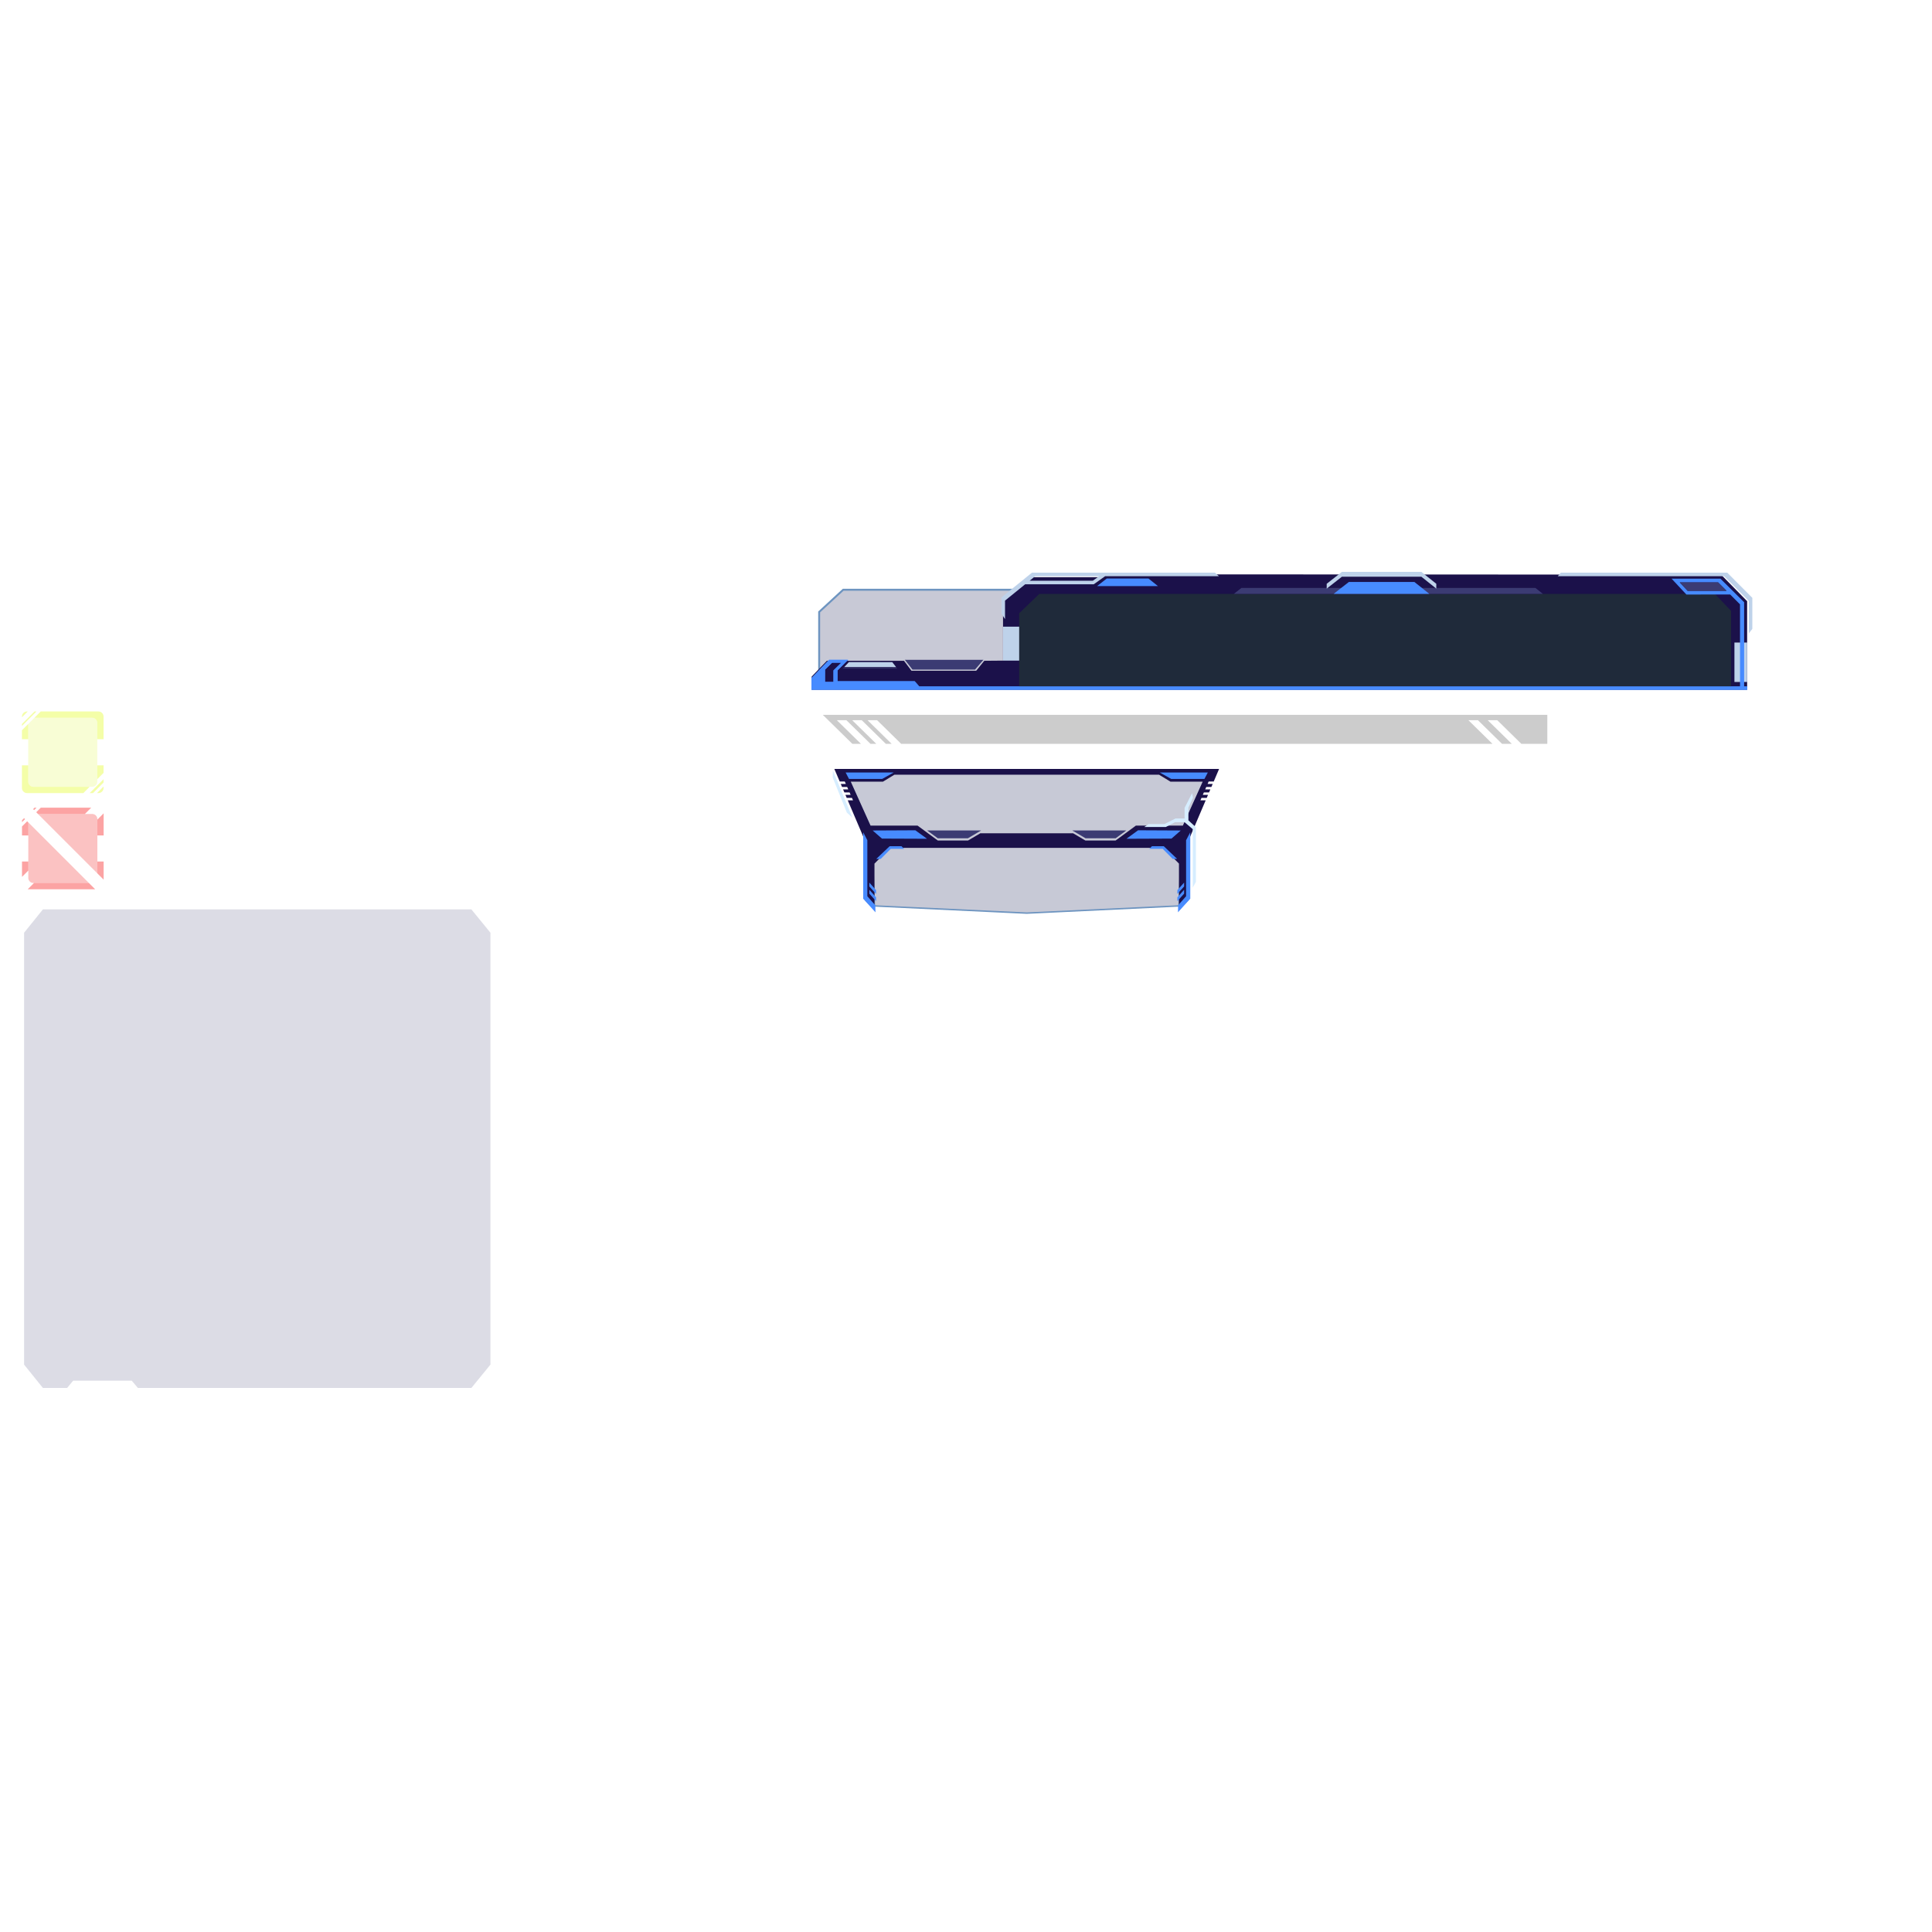
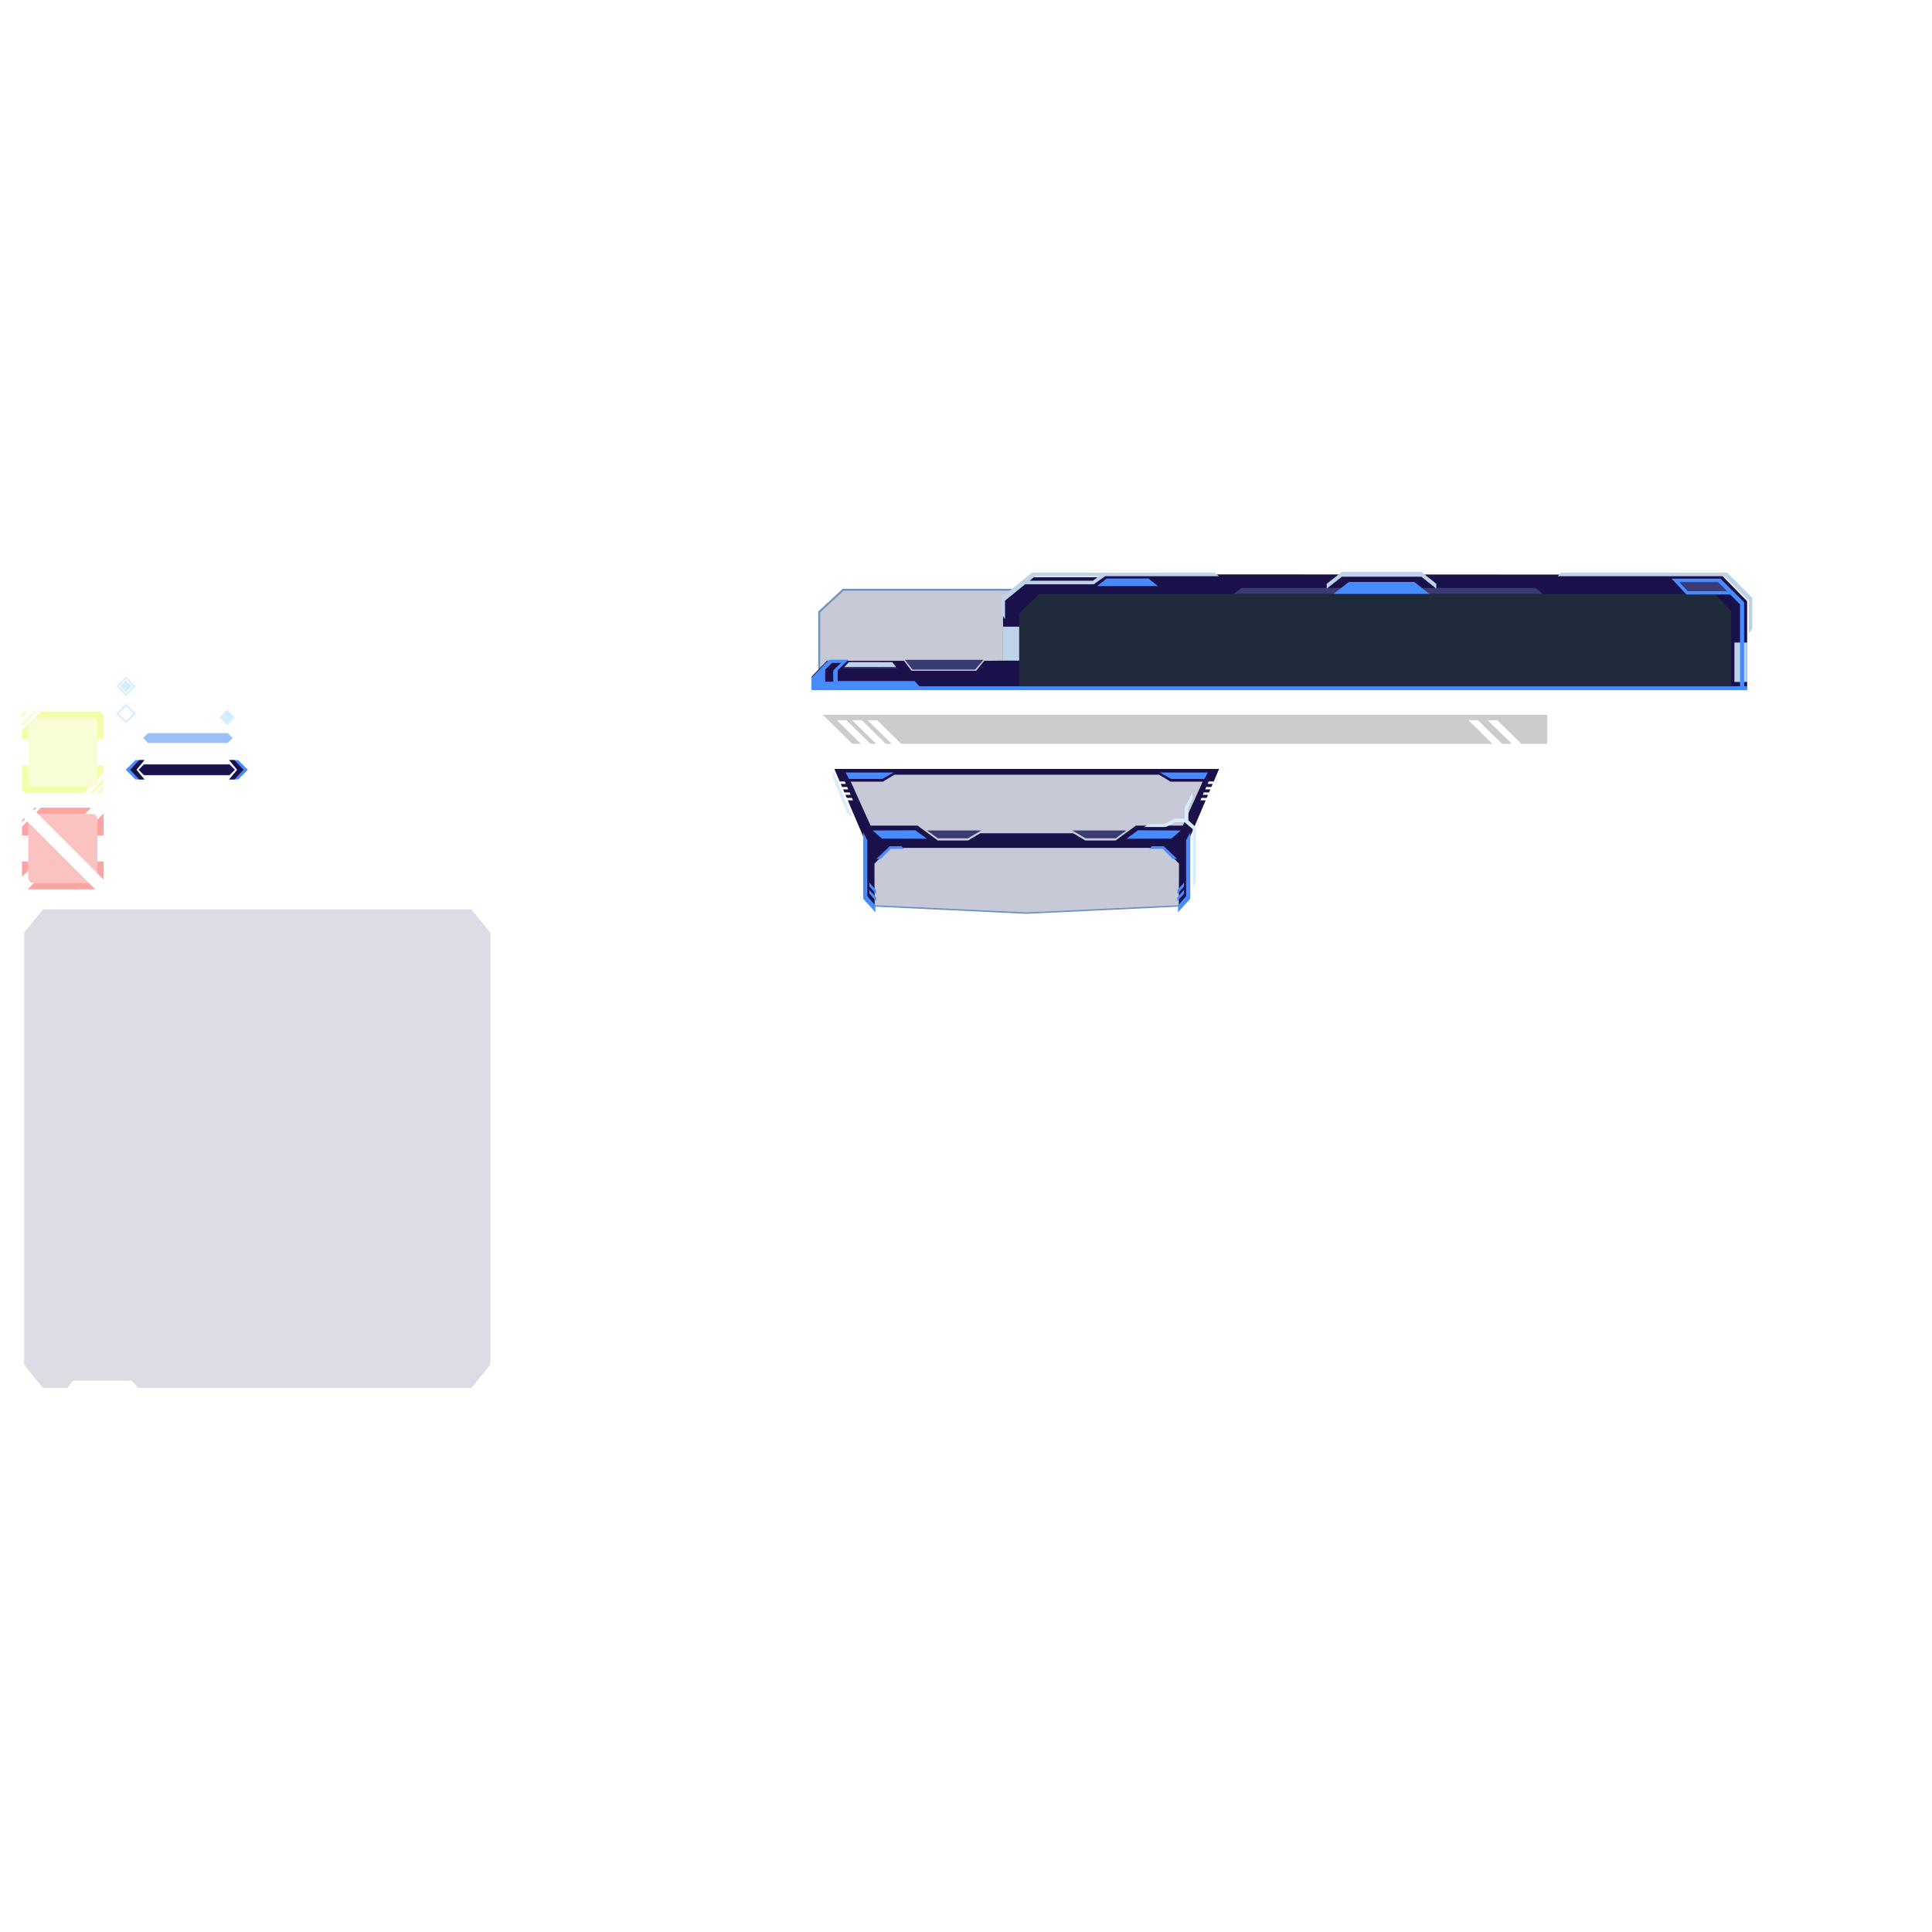
<svg xmlns="http://www.w3.org/2000/svg" xmlns:xlink="http://www.w3.org/1999/xlink" width="2000" height="2000" viewBox="0 0 2000 2000" version="1.1" id="svg5" xml:space="preserve">
  <defs id="defs2">
    <clipPath clipPathUnits="userSpaceOnUse" id="clipPath10270">
      <use x="0" y="0" xlink:href="#g10266" id="use10272" />
    </clipPath>
    <clipPath clipPathUnits="userSpaceOnUse" id="clipPath10287">
      <use x="0" y="0" xlink:href="#g10283" id="use10289" />
    </clipPath>
    <clipPath clipPathUnits="userSpaceOnUse" id="clipPath10304">
      <use x="0" y="0" xlink:href="#g10300" id="use10306" />
    </clipPath>
    <clipPath clipPathUnits="userSpaceOnUse" id="clipPath10321">
      <use x="0" y="0" xlink:href="#g10317" id="use10323" />
    </clipPath>
    <clipPath clipPathUnits="userSpaceOnUse" id="clipPath10335">
      <use x="0" y="0" xlink:href="#g10331" id="use10337" />
    </clipPath>
    <clipPath clipPathUnits="userSpaceOnUse" id="clipPath14536">
      <g id="g14540">
        <g id="use14538" clip-path="url(#clipPath14536)">
          <path id="path14542" style="fill:#1b114a;fill-opacity:1;stroke-width:4.614;stroke-linecap:square;paint-order:fill markers stroke" d="m 865,796 7.502,17.492 h 7.082 l 1.475,3.355 h -7.117 l 1.816,4.236 h 7.162 l 1.473,3.354 h -7.195 l 1.816,4.236 h 7.24 l 1.475,3.355 h -7.275 l 1.816,4.236 h 7.322 l 1.473,3.355 h -7.355 l 22.984,53.588 0.881,85.129 13.479,14.186 v -64.848 l 21.928,-21.928 h 190.74 v -20.227 h -64.887 l -17.031,10 h -42.289 l -28.277,-20.697 h -65.68 l -27.623,-61.094 h 44.895 L 948.939,804 h 184.781 v -8 z" />
          <path id="path14544" style="fill:#478bff;fill-opacity:1;stroke:none;stroke-width:2;stroke-linecap:square;stroke-linejoin:miter;stroke-dasharray:none;stroke-opacity:1;paint-order:fill markers stroke" d="m 905.268,884.057 v 92.43 l 17.188,18.912 -0.256,-9.818 -11.104,-12.506 v -77.934 z m 8.594,70.029 v 5.357 l 9.508,10.463 -0.141,-5.432 z m 0,10 v 5.357 l 9.508,10.463 -0.141,-5.432 z" />
          <path id="path14546" style="fill:#478bff;fill-opacity:1;stroke:none;stroke-width:2;stroke-linecap:square;stroke-linejoin:miter;stroke-dasharray:none;stroke-opacity:1;paint-order:fill markers stroke" d="m 942.236,903.512 -18.676,17.629 h 6.207 l 14.021,-14.023 h 18.648 l -3.606,-3.605 z" />
          <path id="path14548" style="fill:#478bff;fill-opacity:1;stroke:none;stroke-width:2;stroke-linecap:square;stroke-linejoin:miter;stroke-dasharray:none;stroke-opacity:1;paint-order:fill markers stroke" d="m 978.136,881.321 -59.598,0.289 12.936,11.249 62.94,0.248 z" />
          <path id="path14550" style="fill:#3b3b73;fill-opacity:1;stroke:none;stroke-width:2.191;stroke-linecap:square;stroke-linejoin:miter;stroke-dasharray:none;stroke-opacity:1;paint-order:fill markers stroke" d="m 994.551,881.521 14.97,10.957 h 41.953 l 18.661,-10.957 z" />
          <path style="fill:#478bff;fill-opacity:1;stroke:none;stroke-width:2;stroke-linecap:square;stroke-linejoin:miter;stroke-dasharray:none;stroke-opacity:1;paint-order:fill markers stroke" d="m 885.452,809.881 h 46.429 l 16.081,-8.963 h -67.204 z" id="path14552" />
          <path id="path14554" style="fill:#d6edff;fill-opacity:1;stroke:none;stroke-width:2;stroke-linecap:square;stroke-linejoin:miter;stroke-dasharray:none;stroke-opacity:1;paint-order:fill markers stroke" d="m 902.726,829.7 -1.291,6.273 6.43,13.85 v 17.693 l -10.494,9.533 v 76.043 l 4.428,7.988 v -81.357 l 11.398,-9.607 h 13.453 l 12.727,6.627 h 30.106 l -6,-4.074 h -22.106 l -15.473,-7.749 h -12.707 v -14.747 z" />
          <path style="fill:#d6edff;fill-opacity:1;stroke:none;stroke-width:2;stroke-linecap:square;stroke-linejoin:miter;stroke-dasharray:none;stroke-opacity:1;paint-order:fill markers stroke" d="m 890.226,863.687 -27.236,-65.463 -0.298,9.711 19.822,48.884 z" id="path14556" />
        </g>
      </g>
    </clipPath>
  </defs>
  <path id="path14941-7" style="display:inline;opacity:0.548;fill:#131853;fill-opacity:0.271;fill-rule:evenodd;stroke-width:2.848;stroke-linecap:square;stroke-miterlimit:0;paint-order:markers fill stroke" d="m 44.398,941.41 -19.462,24.149 v 447.089 l 19.462,24.146 H 69.487 l 6.239,-7.511 h 60.649 l 6.366,7.511 h 345.241 l 19.73,-24.146 V 965.559 l -19.73,-24.149 z" />
  <g id="layer2">
    <g id="layer1">
      <g id="layer7">
        <g id="g10319" clip-path="url(#clipPath10321)" style="display:inline">
          <g id="g10317">
            <path id="path25162" style="opacity:1;fill:#1b114a;fill-opacity:1;fill-rule:evenodd;stroke-width:1.751;stroke-linecap:square;stroke-miterlimit:0;paint-order:markers fill stroke" d="m 1419.524,347.1 -14.566,10.5 v 195.554 l 14.566,15.096 h 457.837 l -9.855,-10.346 h 74.98 l -9.336,10.346 h 31.199 l 4.057,-4.059 -11.424,-13.613 2.775,-2.33 11.221,13.373 13.52,-13.521 V 357.6 l -14.83,-10.5 h -0.621 v 190.468 l -14.498,14.498 h -460.441 l 5.018,5.92 h -53.918 l 4.916,-5.92 h -15.065 l -14.498,-14.498 V 347.1 Z m 564.974,206.124 -11.184,11.182 2.025,2.414 9.158,-9.158 z m 0,9.562 -5.476,5.477 5.476,0.01 z m -13.754,4.189 -1.273,1.273 h 0.197 2.146 z" />
            <path id="path25164" style="opacity:1;fill:#d6edff;fill-opacity:1;fill-rule:evenodd;stroke-width:1.751;stroke-linecap:square;stroke-miterlimit:0;paint-order:markers fill stroke" d="m 1431.893,23.393 -14.844,14.844 V 540.759 l 14.844,14.844 h 15.293 l 2.938,-3.537 h -15.065 l -11.67,-14.498 V 41.428 l 11.67,-14.5 h 519.49 l 11.873,14.5 V 537.568 l -11.873,14.498 h -460.441 l 2.998,3.537 h 460.609 l 14.842,-14.844 V 38.237 l -14.842,-14.844 z" />
            <path id="path25166" style="opacity:1;fill:#131853;fill-opacity:0.271;fill-rule:evenodd;stroke-width:1.71;stroke-linecap:square;stroke-miterlimit:0;paint-order:markers fill stroke" d="m 1435.059,26.928 -11.685,14.5 V 537.568 l 11.685,14.498 h 15.065 l 3.746,-4.51 h 36.416 l 3.822,4.51 h 460.441 l 11.846,-14.498 V 41.428 l -11.846,-14.5 z" />
            <path id="path25168" style="opacity:1;fill:#1b114a;fill-opacity:1;fill-rule:evenodd;stroke-width:1.751;stroke-linecap:square;stroke-miterlimit:0;paint-order:markers fill stroke" d="m 1431.924,23.428 -14.84,14.84 v 49.779 h 6.271 v -46.057 l 11.703,-10.688 h 519.49 l 11.906,10.125 v 47.82 h 6.066 V 38.268 l -14.84,-14.84 z M 1417.084,345.678 v 195.048 l 14.84,14.84 h 15.293 l 5.248,-6.125 h -17.406 l -11.703,-11.873 V 345.678 Z m 549.371,0 v 191.89 l -11.906,11.873 h -462.65 l 5.176,6.125 h 460.607 l 14.84,-14.84 V 345.678 Z" />
            <path id="path25170" style="opacity:1;fill:#478bff;fill-opacity:1;fill-rule:evenodd;stroke-width:1.751;stroke-linecap:square;stroke-miterlimit:0;paint-order:markers fill stroke" d="m 1431.924,23.428 -14.84,14.84 v 25.804 l 4.539,-10.607 v -11.537 l 13.435,-12.525 h 519.49 l 13.311,11.15 v 22.32 l 4.662,5.48 v -30.086 l -14.84,-14.84 z M 1417.084,513.966 v 26.76 l 14.84,14.84 h 15.293 l 2.906,-3.5 h -15.065 l -14.498,-14.498 v -18.914 z m 551.963,4.688 v 18.914 l -14.498,14.498 h -460.441 l 2.967,3.5 h 460.607 l 14.84,-14.84 v -27.447 z" />
            <path id="path25172" style="opacity:1;fill:#478bff;fill-opacity:1;fill-rule:evenodd;stroke-width:1.751;stroke-linecap:square;stroke-miterlimit:0;paint-order:markers fill stroke" d="m 1453.861,547.568 -8.662,10.43 h 53.918 l -8.84,-10.43 z m 1.652,1.461 h 33.111 l 6.688,7.508 h -46.133 z" />
            <path id="path25174" style="opacity:1;fill:#3b3b73;fill-opacity:1;fill-rule:evenodd;stroke-width:1.292;stroke-linecap:square;stroke-miterlimit:0;paint-order:markers fill stroke" d="m 1456.458,549.471 h 31.243 l 6.309,6.623 h -43.529 z" />
            <path id="path25176" style="opacity:1;fill:#3b3b73;fill-opacity:1;fill-rule:evenodd;stroke-width:1.845;stroke-linecap:square;stroke-miterlimit:0;paint-order:markers fill stroke" d="m 1928.759,568.593 h -47.024 l -9.497,-8.968 h 65.516 z" />
            <path id="path25178" style="opacity:1;fill:#bed2ea;fill-opacity:1;fill-rule:evenodd;stroke-width:1.832;stroke-linecap:square;stroke-miterlimit:0;paint-order:markers fill stroke" d="m 1425.547,16.307 -15.533,15.533 v 26.875 l 3.639,5.48 v -29.046 l 15.176,-15.178 h 531.951 l 15.176,15.178 v 33.316 l 3.637,-4.596 v -32.029 l -15.533,-15.533 z m 550.408,64.658 v 53.994 l 3.637,4.066 V 76.369 Z M 1410.014,356.278 v 190.876 l 15.533,15.533 h 446.515 l -3.49,-3.664 h -439.744 l -15.176,-15.176 v -190.31 z m 565.941,-9.893 v 197.462 l -15.176,15.176 h -19.303 l -3.307,3.664 h 25.889 l 15.533,-15.533 V 349.037 Z" />
          </g>
        </g>
      </g>
      <g id="layer8">
        <g id="g10333" clip-path="url(#clipPath10335)" style="display:inline">
          <g id="g10331">
            <path id="path23700" style="opacity:1;fill:#d6edff;fill-opacity:1;fill-rule:evenodd;stroke-width:1.563;stroke-linecap:square;stroke-miterlimit:0;paint-order:markers fill stroke" d="M 816.797,23.305 804.086,36.016 V 500.082 l 12.711,12.711 h 552.121 l 12.711,-12.711 V 36.016 l -12.711,-12.711 z m 7.568,7.5 h 536.984 l 12.234,12.232 V 493.059 l -12.234,12.234 H 824.366 l -12.234,-12.234 V 43.038 Z" />
            <path id="path22826" style="opacity:1;fill:#131853;fill-opacity:0.271;fill-rule:evenodd;stroke-width:1.505;stroke-linecap:square;stroke-miterlimit:0;paint-order:markers fill stroke" d="m 824.366,30.805 h 536.984 l 12.234,12.234 V 493.059 l -12.234,12.234 H 824.366 l -12.234,-12.234 V 43.038 Z" />
            <path id="path22815" style="opacity:1;fill:#3b3b73;fill-opacity:1;fill-rule:evenodd;stroke-width:1.566;stroke-linecap:square;stroke-miterlimit:0;paint-order:markers fill stroke" d="M 816.491,23 803.762,35.731 V 247.497 l 8.369,11.562 V 43.038 l 12.234,-12.232 h 536.984 l 12.234,12.232 v 17.459 l 8.369,9.369 V 35.731 L 1369.223,23 Z M 1373.584,202.497 V 457.965 l 8.301,-5.094 c 0.02,-0.012 0.068,45.002 0.068,0.002 v -261.377 z m 8.369,266.123 c -0.023,8e-5 -0.047,-0.006 -0.068,0.002 l -8.301,3.062 v 21.375 l -12.234,12.234 H 824.366 l -12.234,-12.234 v -31.062 l -8.369,7.5 v 30.869 l 12.728,12.73 H 1369.223 l 12.73,-12.73 z" />
            <path id="rect21665" style="opacity:1;fill:#478bff;fill-opacity:1;fill-rule:evenodd;stroke-width:1.522;stroke-linecap:square;stroke-miterlimit:0;paint-order:markers fill stroke" d="m 822.135,28.594 -12.373,12.375 V 251.559 l 2.775,-4.062 V 43.393 l 12.211,-12.209 h 536.219 l 12.211,12.209 V 62.795 l 2.775,2.828 V 40.969 l -12.373,-12.375 z M 1373.178,200.309 v 263.062 l 2.775,3.281 V 196.684 Z m 0,265.219 v 27.178 l -12.211,12.209 H 824.748 l -12.211,-12.209 v -25.772 l -2.775,2.563 v 25.633 l 12.373,12.373 h 541.445 l 12.373,-12.373 v -26.508 z" />
            <path id="path22822" style="opacity:1;fill:#1b114a;fill-opacity:1;fill-rule:evenodd;stroke-width:1.552;stroke-linecap:square;stroke-miterlimit:0;paint-order:markers fill stroke" d="m 818.272,24.766 -12.617,12.619 V 264.372 l 2.83,4.125 V 39.856 l 12.451,-12.449 h 543.844 l 12.451,12.449 v 39.788 l 2.83,4.685 V 37.385 L 1367.444,24.766 Z M 1377.231,177.687 v 279.03 l 2.83,3.977 v -286.695 z m 0,283.289 v 31.775 l -12.451,15.941 H 820.936 l -12.451,-12.449 v -36.911 l -2.83,2.431 v 36.951 l 12.617,12.617 549.172,-3.491 12.617,-12.617 v -30.092 z" />
          </g>
        </g>
      </g>
    </g>
    <g id="layer3">
      <g id="g10285" clip-path="url(#clipPath10287)">
        <g id="g10283">
          <path id="path21657" style="fill:#131853;fill-opacity:0.271;stroke-width:1.82;stroke-linecap:square;stroke-miterlimit:0;paint-order:markers fill stroke" d="m 42.825,28.75 412.973,-0.047 0.884,635.431 H 40.717 Z" />
          <path id="rect47652" style="fill:#d6edff;fill-opacity:0.847;fill-rule:evenodd;stroke:none;stroke-width:1.751;stroke-linecap:square;stroke-miterlimit:0;stroke-dasharray:none;stroke-opacity:1;paint-order:markers fill stroke" d="M 37,25 V 678.103 H 462.055 V 25 Z m 6,6.515 412,0.442 V 663.103 H 43 Z" />
          <path id="path21645" style="fill:#3b3b73;fill-opacity:1;stroke-width:1.719;stroke-linecap:square;stroke-miterlimit:0;paint-order:markers fill stroke" d="m 38.516,371.209 -4.313,12.174 v 288.344 l 11.737,12.172 H 457.3 l 7.228,-8.128 V 383.383 l -7.236,-12.174 h -3.456 l -0.25,292.412 H 43.11 V 371.209 Z" />
          <path id="path21650" style="fill:#d6edff;fill-opacity:0.847;stroke:none;stroke-width:1.522;stroke-linecap:square;stroke-miterlimit:0;stroke-dasharray:none;stroke-opacity:1;paint-order:markers fill stroke" d="m 453.447,608.75 v 55.401 H 397.375 v 19.775 h 59.968 l 7.188,-8.012 0.019,-67.163 z" />
          <path id="path8995" style="fill:#478bff;fill-opacity:1;stroke-width:33.714;stroke-linecap:square;stroke-miterlimit:3.5;paint-order:stroke fill markers" d="m 42.949,31.703 -2.565,1.275 v 4.376 l 7.405,-5.652 z m 7.926,0 -10.491,8.483 V 265.059 H 46.9 L 46.743,37.573 444.8,37.564 438.587,31.703 Z m 401.16,12.885 -0.958,220.471 h 7.186 L 458.113,49.921 Z M 40.384,485.522 v 169.534 l 6.784,7.348 -0.117,-176.882 z m 6.784,176.882 -4.105,-4.385 z m -4.105,-4.384 7.332,7.942 H 444.539 l 11.066,-11.153 -0.125,-169.287 h -6.1 l -0.24,171.117 z m -2.679,-1.118 v 6.408 l 2.741,2.651 h 5.651 z" />
          <path id="rect531" style="fill:#1b114a;fill-opacity:1;stroke-width:34.351;stroke-linecap:square;stroke-miterlimit:3.5;paint-order:stroke fill markers" d="M 39.051,24.703 36.438,27.021 v 4.459 l 7.545,-6.777 z m 8.076,0 L 36.438,34.365 V 263.486 h 6.639 l -0.16,-231.783 395.665,-0.01 -7.048,-6.99 z m 391.454,7 16.609,15.883 0.025,-15.716 z m 16.609,15.618 -0.301,216.166 h 7.322 L 462.057,53.02 Z M 36.438,488.113 v 166.072 l 6.912,7.486 -0.119,-173.559 z m 6.912,173.559 0.002,2.205 2.029,-0.008 z m 2.031,2.197 7.471,8.092 H 448.227 L 459.502,660.598 459.375,488.113 h -6.215 l -0.244,174.35 z M 36.438,662.73 v 6.529 l 2.793,2.701 h 5.758 z" />
          <path id="rect47797" style="fill:#d6edff;fill-opacity:0.847;fill-rule:evenodd;stroke:none;stroke-width:17.929;stroke-linecap:square;stroke-miterlimit:0;stroke-dasharray:none;stroke-opacity:1;paint-order:markers fill stroke" d="m 30.738,16.887 c -1.523,0 -2.75,1.227 -2.75,2.75 V 157 h 5.459 V 22.211 H 410.18 V 16.887 Z M 449.5,17.352 v 4.859 h 16.066 V 70 h 5.025 V 20.102 c 0,-1.523 -1.226,-2.75 -2.75,-2.75 z M 25.695,384 v 304.88 c 0,1.524 1.227,2.75 2.75,2.75 H 254.629 v -5.345 H 30.904 V 384 Z" />
          <path style="color:#000000;fill:#1b114a;fill-opacity:1;stroke:none;stroke-linecap:square;stroke-miterlimit:0;stroke-opacity:1;-inkscape-stroke:none;paint-order:markers fill stroke" d="m 214.391,-49.102 -0.053,443.206 4.875,-9.512 0.019,-439.558 z" id="path10473-53-6-2-7" transform="matrix(1.064818,0,0,0.3963094,-191.9185,105.3882)" />
          <path style="color:#000000;fill:#276b96;fill-opacity:1;stroke:none;stroke-width:2.442;stroke-linecap:square;stroke-miterlimit:0;stroke-opacity:1;-inkscape-stroke:none;paint-order:markers fill stroke" d="m 221.768,383.358 -6.156,14.248 z" id="path10476-5" transform="matrix(0.3223555,0,0,0.5101454,-31.45546,320.272)" />
        </g>
      </g>
    </g>
    <g id="layer4">
      <g id="g10302" clip-path="url(#clipPath10304)" style="display:inline">
        <g id="g10300">
          <path id="rect16541" style="opacity:1;fill:#1b114a;fill-opacity:1;fill-rule:evenodd;stroke-width:1.751;stroke-linecap:square;stroke-miterlimit:0;paint-order:markers fill stroke" d="m 502.302,692.734 -14.566,10.5 v 130.5 l 14.566,15.096 h 204.693 l -9.855,-10.346 h 74.98 l -9.336,10.346 h 31.199 l 4.057,-4.059 -11.424,-13.613 2.775,-2.33 11.221,13.373 13.52,-13.521 V 703.234 l -14.83,-10.5 h -0.621 v 125.414 l -14.498,14.498 H 576.886 l 5.018,5.92 h -53.918 l 4.916,-5.92 H 517.838 L 503.34,818.148 V 692.734 Z m 311.83,141.07 -11.184,11.182 2.025,2.414 9.158,-9.158 z m 0,9.562 -5.477,5.477 5.477,0.006 z m -13.754,4.189 -1.273,1.273 h 0.197 l 2.146,0.002 z" />
          <path id="rect14937" style="opacity:1;fill:#d6edff;fill-opacity:1;fill-rule:evenodd;stroke-width:1.751;stroke-linecap:square;stroke-miterlimit:0;paint-order:markers fill stroke" d="m 514.672,531.661 -14.844,14.844 v 274.834 l 14.844,14.844 h 15.293 l 2.938,-3.537 H 517.838 L 506.168,818.148 V 549.696 l 11.67,-14.5 h 266.346 l 11.873,14.5 v 268.451 l -11.873,14.498 H 576.886 l 2.998,3.537 h 207.465 l 14.842,-14.844 V 546.505 l -14.842,-14.844 z" />
          <path id="path14941" style="opacity:1;fill:#131853;fill-opacity:0.271;fill-rule:evenodd;stroke-width:1.71;stroke-linecap:square;stroke-miterlimit:0;paint-order:markers fill stroke" d="m 517.838,535.196 -11.686,14.5 v 268.451 l 11.686,14.498 h 15.064 l 3.746,-4.51 h 36.416 l 3.822,4.51 h 207.297 l 11.846,-14.498 V 549.696 l -11.846,-14.5 z" />
          <path id="path15695" style="opacity:1;fill:#1b114a;fill-opacity:1;fill-rule:evenodd;stroke-width:1.751;stroke-linecap:square;stroke-miterlimit:0;paint-order:markers fill stroke" d="m 514.703,531.696 -14.84,14.84 v 49.779 h 6.271 V 550.259 l 11.703,-10.688 h 266.346 l 11.906,10.125 v 47.82 H 802.156 V 546.536 L 787.316,531.696 Z m -14.84,159.615 v 129.994 l 14.84,14.84 h 15.293 l 5.248,-6.125 H 517.838 L 506.135,818.148 V 691.312 Z m 296.227,0 v 126.836 l -11.906,11.873 H 574.677 l 5.176,6.125 H 787.316 L 802.156,821.306 V 691.312 Z" />
          <path id="path17275" style="opacity:1;fill:#478bff;fill-opacity:1;fill-rule:evenodd;stroke-width:1.751;stroke-linecap:square;stroke-miterlimit:0;paint-order:markers fill stroke" d="m 514.703,531.696 -14.84,14.84 v 25.804 l 4.539,-10.607 V 550.196 l 13.436,-12.525 h 266.346 l 13.311,11.15 v 22.32 l 4.662,5.48 V 546.536 L 787.316,531.696 Z m -14.84,262.85 v 26.76 l 14.84,14.84 h 15.293 l 2.906,-3.5 h -15.064 l -14.498,-14.498 v -18.914 z m 298.818,4.688 v 18.914 l -14.498,14.498 H 576.886 l 2.967,3.5 H 787.316 L 802.156,821.306 v -27.447 z" />
          <path id="path18754" style="opacity:1;fill:#478bff;fill-opacity:1;fill-rule:evenodd;stroke-width:1.751;stroke-linecap:square;stroke-miterlimit:0;paint-order:markers fill stroke" d="m 536.64,828.148 -8.662,10.43 h 53.918 l -8.84,-10.43 z m 1.652,1.461 h 33.111 l 6.688,7.508 h -46.133 z" />
          <path id="path18764" style="opacity:1;fill:#3b3b73;fill-opacity:1;fill-rule:evenodd;stroke-width:1.292;stroke-linecap:square;stroke-miterlimit:0;paint-order:markers fill stroke" d="m 539.237,830.051 h 31.243 l 6.31,6.623 h -43.529 z" />
          <path id="path19498" style="opacity:1;fill:#3b3b73;fill-opacity:1;fill-rule:evenodd;stroke-width:1.845;stroke-linecap:square;stroke-miterlimit:0;paint-order:markers fill stroke" d="m 758.394,849.172 h -47.024 l -9.497,-8.968 h 65.516 z" />
          <path id="path19794" style="opacity:1;fill:#d6edff;fill-opacity:1;fill-rule:evenodd;stroke-width:1.832;stroke-linecap:square;stroke-miterlimit:0;paint-order:markers fill stroke" d="m 508.326,524.575 -15.533,15.533 v 26.875 l 3.639,5.48 V 543.417 l 15.176,-15.178 h 278.807 l 15.176,15.178 v 33.316 l 3.637,-4.596 v -32.029 l -15.533,-15.533 z m 297.264,64.658 v 53.994 l 3.637,4.066 V 584.637 Z M 492.793,701.911 v 125.822 l 15.533,15.533 h 193.371 l -3.49,-3.664 H 511.607 L 496.431,824.427 V 699.171 Z m 312.797,-9.893 v 132.408 l -15.176,15.176 h -19.303 l -3.307,3.664 h 25.889 l 15.533,-15.533 V 694.67 Z" />
        </g>
      </g>
    </g>
    <g id="layer5">
      <g id="g10268" clip-path="url(#clipPath10270)">
        <g id="g10266">
          <path id="path21639-0" style="fill:#131853;fill-opacity:0.271;stroke-width:1.069;stroke-linecap:square;stroke-miterlimit:0;paint-order:markers fill stroke" d="M 521.833,32.958 H 749.914 V 394.637 H 521.833 Z" />
          <path id="rect15700-5" style="fill:#478bff;fill-opacity:1;stroke-width:0.984;stroke-linecap:square;stroke-miterlimit:0;paint-order:markers fill stroke" d="m 514.498,250.847 -7.289,6.413 v 142.471 l 14.539,15.872 h 236.616 l 7.291,-6.415 V 259.011 l -7.291,-6.413 h -7.787 v 144.91 H 522.359 v -146.66 z" />
          <path id="rect17905-1" style="fill:#d6edff;fill-opacity:0.847;stroke:none;stroke-width:0.922;stroke-linecap:square;stroke-miterlimit:0;stroke-dasharray:none;stroke-opacity:1;paint-order:markers fill stroke" d="m 519.798,13.041 -17.793,16.695 v 106.736 l 5.656,7.955 V 33.271 l 13.73,-13.738 h 164.838 v -6.492 z m 208.521,0.609 v 6.492 h 22.457 l 19.977,20.592 -0.354,95.738 h 5.656 V 36.984 L 753.251,13.65 Z m -229.564,296.062 v 61.52 l 5.656,9.016 v -79.904 z m 269.121,0 -0.5,79.676 -1.732,1.828 v 13.338 l 7.389,-8.498 0.5,-86.344 z m -2.232,94.842 -11.537,11.109 h 4.164 l 7.361,-6.516 v 6.516 h 0.012 z m -11.537,11.109 h -11.643 l -3.447,3.637 -168.381,-0.354 v 6.49 h 174.037 z m -11.643,0 23.18,-24.447 v -21.117 h -19.004 v 24.938 h -26.562 v 20.627 z" />
          <path id="rect531-7-6" style="fill:#d6edff;fill-opacity:0.847;stroke-width:20.512;stroke-linecap:square;stroke-miterlimit:3.5;paint-order:stroke fill markers" d="m 524.284,21.127 -9.187,14.895 v 363.494 l 6.796,6.867 H 745.771 L 758.743,396.048 758.465,33.482 747.071,21.31 Z M 523.069,36.675 H 750.288 V 393.615 H 523.069 Z" />
          <path id="path13183" style="fill:#1b114a;fill-opacity:1;stroke-width:20.512;stroke-linecap:square;stroke-miterlimit:3.5;paint-order:stroke fill markers" d="M 522.302,21.63 509.761,34.169 v 6.102 L 527.911,21.63 Z m 13.227,0 -25.768,26.281 v 96.758 h 13.309 V 36.675 h 226.969 v 107.994 h 12.154 l -0.076,-96.801 -25.316,-26.238 h -72.41 l -8.367,10.279 h -66.943 l -7.799,-10.279 z m 209.609,0 16.973,17.777 -0.004,-5.238 -12.539,-12.539 z M 515.011,293.449 v 88.969 l 22.748,23.984 H 751.259 l 10.375,-10.816 -0.037,-47.723 -9.174,-6.514 V 299.494 l 5.609,-5.824 h -7.994 v 99.945 L 523.069,393.394 v -99.945 z m 0.081,97.043 v 8.994 l 6.7,6.901 h 8.688 z" />
          <path id="path13178-0" style="fill:#3b3b73;fill-opacity:1;stroke-width:1.284;stroke-linecap:square;stroke-miterlimit:0;paint-order:markers fill stroke" d="m 754.058,300.862 7.63,-9.405 v 54.276 l -7.63,-5.638 z" />
          <path id="path22437" style="fill:#3b3b73;fill-opacity:1;stroke-width:1.62;stroke-linecap:square;stroke-miterlimit:0;paint-order:markers fill stroke" d="m 591.012,30.737 -7.368,-9.56 h 78.606 l -8.161,9.56 z" />
          <path style="color:#000000;fill:#3b3b73;fill-opacity:1;stroke:none;stroke-linecap:square;stroke-miterlimit:0;stroke-opacity:1;-inkscape-stroke:none;paint-order:markers fill stroke" d="m 214.391,107.342 -0.053,357.16 8.631,-9.512 0.019,-356.246 z" id="path10473-53-6-2-2" transform="matrix(1.3617288e-8,0.597874,-0.5790325,1.8236866e-8,801.9964,272.9011)" />
          <path style="color:#000000;fill:#478bff;fill-opacity:1;fill-rule:evenodd;stroke:none;stroke-linecap:square;stroke-miterlimit:0;stroke-opacity:1;-inkscape-stroke:none;paint-order:markers fill stroke" d="m 214.391,113.402 -0.053,282.326 8.631,-0.097 0.019,-296.886 z" id="path47586" transform="matrix(0.5978739,0,0,0.3403406,382.3285,9.985772)" />
          <path style="color:#000000;fill:#3b3b73;fill-opacity:1;stroke:none;stroke-width:1.077;stroke-linecap:square;stroke-miterlimit:0;stroke-opacity:1;-inkscape-stroke:none;paint-order:markers fill stroke" d="m 213.73,384.23 -0.057,111.905 9.295,-3.7 0.021,-96.894 z" id="path10473-53-6-3" transform="matrix(0.7978807,0,0,0.7727362,592.3405,-11.25836)" />
          <path style="color:#000000;fill:#3b3b73;fill-opacity:1;stroke:none;stroke-width:1.077;stroke-linecap:square;stroke-miterlimit:0;stroke-opacity:1;-inkscape-stroke:none;paint-order:markers fill stroke" d="m 213.73,65.234 -0.057,137.302 9.295,-3.7 0.021,-122.291 z" id="path47592" transform="matrix(0.7978807,0,0,0.7727362,592.3405,-11.25836)" />
          <path style="color:#000000;fill:#478bff;fill-opacity:1;stroke:none;stroke-linecap:square;stroke-miterlimit:0;stroke-opacity:1;-inkscape-stroke:none;paint-order:markers fill stroke" d="m 214.391,113.794 -0.053,280.311 8.631,0.135 0.019,-295.495 z" id="path22481" transform="matrix(-0.6158908,0,0,0.3390288,893.4838,10.11531)" />
          <path style="color:#000000;fill:#d6edff;fill-opacity:0.847;stroke:none;stroke-linecap:square;stroke-miterlimit:0;stroke-opacity:1;-inkscape-stroke:none;paint-order:markers fill stroke" d="m 220.895,97.118 -0.053,300.394 8.631,-15.759 0.019,-290.965 z" id="path10473-53-6" transform="matrix(0.5978739,0,0,0.3112377,374.8647,122.7977)" />
          <path style="color:#000000;fill:#3b3b73;fill-opacity:1;stroke:none;stroke-linecap:square;stroke-miterlimit:0;stroke-opacity:1;-inkscape-stroke:none;paint-order:markers fill stroke" d="m 214.391,365.246 -0.053,94.842 10.175,1.559 0.004,-97.665 z" id="path22463" transform="matrix(1.3617288e-8,0.06780118,-0.5790325,0,797.1173,14.43616)" />
          <path style="color:#000000;fill:#478bff;fill-opacity:1;stroke:none;stroke-linecap:square;stroke-miterlimit:0;stroke-opacity:1;-inkscape-stroke:none;paint-order:markers fill stroke" d="m 214.391,374.952 -0.053,77.48 8.631,8.429 0.019,-92.799 z" id="path22479" transform="matrix(1.3617288e-8,0.597874,-0.5790325,1.8236866e-8,798.2809,-105.1665)" />
          <path style="color:#000000;fill:#478bff;fill-opacity:1;stroke:none;stroke-linecap:square;stroke-miterlimit:0;stroke-opacity:1;-inkscape-stroke:none;paint-order:markers fill stroke" d="m 214.391,107.907 -0.053,121.926 8.631,7.055 0.019,-137.201 z" id="path22468" transform="matrix(1.3617288e-8,0.597874,-0.5790325,1.8236866e-8,798.2809,-105.1665)" />
          <path style="color:#000000;fill:#3b3b73;fill-opacity:1;stroke:none;stroke-linecap:square;stroke-miterlimit:0;stroke-opacity:1;-inkscape-stroke:none;paint-order:markers fill stroke" d="m 214.391,62.01 -0.053,332.094 8.631,-9.512 0.019,-313.981 z" id="path10473-53-6-7" transform="matrix(0,0.5978739,-0.5790325,0,781.4257,281.0406)" />
        </g>
      </g>
    </g>
    <g id="layer6">
      <path id="rect23989" style="fill:#f4fea8;fill-opacity:1;stroke:none;stroke-width:1.751;stroke-linecap:square;stroke-miterlimit:0;stroke-dasharray:none;stroke-opacity:1;paint-order:markers fill stroke" d="m 28.018,736.5 c -2.946,0 -5.316,2.371 -5.316,5.316 v 0.721 l 6.037,-6.037 z m 7.682,0 -12.998,12.998 v 2.055 l 15.053,-15.053 z m 6.451,0 -6.5,6.5 h 59.691 c 2.969,0 5.359,2.39 5.359,5.359 v 16.891 h 6.5 V 741.816 c 0,-2.946 -2.371,-5.316 -5.316,-5.316 z m -12.949,12.949 -6.5,6.5 v 9.301 h 6.5 z m -6.5,42.801 v 23.434 c 0,2.946 2.371,5.316 5.316,5.316 h 58.26 l 6.5,-6.5 H 34.561 c -2.969,0 -5.359,-2.39 -5.359,-5.359 v -16.891 z m 78,0 v 14.328 l 6.5,-6.5 v -7.828 z m 6.5,14.367 -14.381,14.383 h 3.488 l 10.893,-10.895 z m 0,7.555 -6.826,6.828 h 1.51 c 2.946,0 5.316,-2.371 5.316,-5.316 z" />
      <path id="rect23991" style="fill:#e6f76f;fill-opacity:0.292;stroke:none;stroke-width:1.482;stroke-linecap:square;stroke-miterlimit:0;stroke-dasharray:none;stroke-opacity:1;paint-order:markers fill stroke" d="m 35.651,743 -6.449,6.449 v 59.691 c 0,2.97 2.39,5.359 5.359,5.359 h 60.781 c 2.969,0 5.359,-2.39 5.359,-5.359 v -60.781 c 0,-2.969 -2.39,-5.359 -5.359,-5.359 z" />
      <path id="rect23989-5" style="fill:#fca3a3;fill-opacity:1;stroke:none;stroke-width:1.751;stroke-linecap:square;stroke-miterlimit:0;stroke-dasharray:none;stroke-opacity:1;paint-order:markers fill stroke" d="m 35.782,836.093 -1.506,1.506 1.027,1.027 2.533,-2.533 z m 6.451,0 -4.73,4.731 1.77,1.77 h 48.646 l 6.5,-6.5 z m 65.051,5.873 -6.5,6.5 v 16.377 h 6.5 z m -82.375,5 -2.125,2.125 v 2.055 l 3.152,-3.152 z m 3.225,3.227 -5.35,5.35 v 9.301 h 6.5 v -13.5 z m -5.35,41.65 v 15.885 l 6.5,-6.5 v -9.385 z m 78,0 v 12.262 l 6.5,6.5 v -18.762 z m -65.627,22.25 -6.5,6.5 h 69.877 l -6.5,-6.5 z" />
      <path id="rect23991-3" style="fill:#f22e2e;fill-opacity:0.292;stroke:none;stroke-width:1.482;stroke-linecap:square;stroke-miterlimit:0;stroke-dasharray:none;stroke-opacity:1;paint-order:markers fill stroke" d="m 39.272,842.593 61.512,61.512 v -56.152 c 0,-2.969 -2.39,-5.359 -5.359,-5.359 z m -9.988,8.75 v 57.391 c 0,2.97 2.39,5.359 5.359,5.359 h 57.391 z" />
    </g>
  </g>
  <g id="layer9">
    <path id="path13183-3" style="display:none;fill:#1b114a;fill-opacity:1;stroke-width:20.512;stroke-linecap:square;stroke-miterlimit:3.5;paint-order:stroke fill markers" d="m 259.082,1363.193 -12.541,12.541 v 6.1 l 18.15,-18.641 z m 13.227,0 -25.768,26.283 v 9.553 h 13.309 v -20.791 h 188.75 v -15.045 h -47.43 l -8.367,10.279 h -66.943 l -7.799,-10.279 z" />
    <rect style="display:none;fill:#800000;fill-opacity:1;stroke:none;stroke-width:4.857;stroke-linecap:round;stroke-linejoin:round;stroke-dasharray:none;stroke-opacity:1;paint-order:stroke fill markers" id="rect3660" width="232.936" height="93.557" x="-448.6" y="1305.473" transform="scale(-1,1)" />
    <g id="g9815" transform="matrix(1.000383,0,0,1.004356,591.5887,-691.1235)">
      <path id="rect6752" style="fill:#121651;fill-opacity:0.232;stroke:#6d94c0;stroke-width:1.995;stroke-linecap:square;stroke-linejoin:miter;stroke-dasharray:none;stroke-opacity:1;paint-order:fill markers stroke" d="m 281.16,1296 -24.852,22.852 v 63.023 H 464.576 V 1296 Z" />
      <path style="display:inline;fill:#1b114a;fill-opacity:1;stroke-width:20.512;stroke-linecap:square;stroke-miterlimit:3.5;paint-order:stroke fill markers" d="m 1216.576,1307.764 -26.951,-27.348 -637.803,-0.338 -4.567,2.951 H 477.311 L 446.576,1308 v 61.029 l -19.407,0.165 -8.367,10.279 h -66.943 l -7.799,-10.279 h -79.752 l -15.768,16.281 v 13.554 H 1216.576 Z" id="path3664" />
      <path style="color:#000000;fill:#bed2ea;fill-opacity:1;stroke:none;stroke-width:0.588;stroke-linecap:square;stroke-miterlimit:0;stroke-opacity:1;-inkscape-stroke:none;paint-order:markers fill stroke" d="m 331.951,1370.576 -44.863,-0.032 -4.881,5.161 53.734,0.012 z" id="path22479-3" />
      <path id="path22463-9" style="color:#000000;fill:#3b3b73;fill-opacity:1;stroke:none;stroke-width:0.198;stroke-linecap:square;stroke-miterlimit:0;stroke-opacity:1;-inkscape-stroke:none;paint-order:markers fill stroke" d="m 344.957,1368.19 7.917,10.111 h 64.728 l 8.71,-10.111 z m -63.467,8.345 -0.902,0.691 h 56.551 l -0.73,-0.691 z" />
      <path id="path4293" style="fill:#478bff;fill-opacity:1;stroke:none;stroke-width:6;stroke-linecap:round;stroke-linejoin:round;stroke-dasharray:none;stroke-opacity:1;paint-order:stroke fill markers" d="m 266.562,1368.219 -18.245,18.793 v 12.017 h 27.078 941.181 v -3.364 h -3.193 -853.495 l -4.707,-5.364 H 275.316 v -11.191 l 10.915,-10.89 z m 3.138,2.933 h 9.572 l -8.152,7.959 c 0,0 -0.079,11.875 0,11.875 h -8.764 c 0.002,-1.986 0.031,-12.685 0.031,-12.685 z" />
      <path style="fill:#bed2ea;fill-opacity:1;stroke:none;stroke-width:2.212;stroke-linecap:round;stroke-linejoin:round;stroke-dasharray:none;stroke-opacity:1;paint-order:stroke fill markers" d="m 446.576,1334.036 h 23.919 v 34.993 h -23.919 z" id="path4904" />
      <path id="path5047" style="fill:#bed2ea;fill-opacity:1;stroke:none;stroke-width:6;stroke-linecap:round;stroke-linejoin:round;stroke-dasharray:none;stroke-opacity:1;paint-order:stroke fill markers" d="m 476.537,1278.336 -14.814,11.994 -0.012,0.012 h -0.002 l -16.705,13.527 v 16.875 l 3.639,5.481 v -19.047 l 20.848,-16.836 h 70.979 L 552.246,1282 H 669.971 l -4.213,-3.664 H 557.418 551.438 Z m 547.291,0 -3.186,3.664 h 172.042 l 25.621,25.621 v 33.316 l 3.637,-4.596 v -32.029 l -25.979,-25.977 z M 479.818,1282 h 66.258 l -6.613,4.688 h -65.322 z" />
      <path style="fill:#bed2ea;fill-opacity:1;stroke:none;stroke-width:2.418;stroke-linecap:round;stroke-linejoin:round;stroke-dasharray:none;stroke-opacity:1;paint-order:stroke fill markers" d="m 1203.431,1350.397 h 13.145 v 40.644 h -13.145 z" id="path5119" />
      <path id="rect5121" style="fill:#1f2a3a;fill-opacity:1;stroke:none;stroke-width:29.08;stroke-linecap:round;stroke-linejoin:round;stroke-dasharray:none;stroke-opacity:1;paint-order:stroke fill markers" d="m 484.062,1300.285 -20.785,19.951 v 75.428 h 736.699 v -77.889 l -16.789,-17.49 z" />
      <path id="path5265" style="fill:#478bff;fill-opacity:1;stroke:none;stroke-width:6;stroke-linecap:round;stroke-linejoin:round;stroke-dasharray:none;stroke-opacity:1;paint-order:stroke fill markers" d="m 1138.375,1284.547 15.355,16.373 45.289,-0.07 10.191,10.191 v 84.623 H 359.889 l -4.709,-5.363 h -79.863 v -11.191 l 10.914,-10.891 H 266.562 l -18.246,18.793 v 12.018 h 27.078 941.182 v -3.365 h -3.121 v -86.844 l -24.547,-24.273 z m 8.473,3.846 h 39.715 l 8.699,8.699 h -40.301 z m -877.148,82.76 h 9.572 l -8.152,7.959 c 0,0 -0.079,11.875 0,11.875 h -8.764 c 0.002,-1.986 0.031,-12.685 0.031,-12.685 z" />
      <path id="path5613" style="fill:#478bff;fill-opacity:1;stroke:none;stroke-width:5.399;stroke-linecap:round;stroke-linejoin:round;stroke-dasharray:none;stroke-opacity:1;paint-order:stroke fill markers" d="m 553.928,1284.419 -7.793,6.044 -2.232,1.775 h 63.019 l -9.828,-7.819 z" />
      <path id="path5856" style="fill:#3b3b73;fill-opacity:1;stroke:none;stroke-width:4.218;stroke-linecap:round;stroke-linejoin:round;stroke-dasharray:none;stroke-opacity:1;paint-order:stroke fill markers" d="m 693.242,1294.132 c -2.617,2.027 -5.24,4.048 -7.831,6.108 h 319.792 l -7.678,-6.108 z" />
      <path id="rect9004" style="fill:#bed2ea;fill-opacity:1;stroke:none;stroke-width:2.406;stroke-linecap:square;stroke-linejoin:miter;stroke-dasharray:none;stroke-opacity:1;paint-order:fill markers stroke" d="m 797.245,1277.559 -15.745,12.281 v 4.998 l 15.745,-12.281 h 82.236 l 15.437,12.281 v -4.998 l -15.437,-12.281 z" />
      <path id="path5694" style="fill:#478bff;fill-opacity:1;stroke:none;stroke-width:8.48;stroke-linecap:round;stroke-linejoin:round;stroke-dasharray:none;stroke-opacity:1;paint-order:stroke fill markers" d="m 804.464,1287.959 -12.239,9.493 -3.506,2.788 h 98.979 l -15.436,-12.28 z" />
      <path style="fill:#3b3b73;fill-opacity:1;stroke:none;stroke-width:2;stroke-linecap:square;stroke-linejoin:miter;stroke-dasharray:none;stroke-opacity:1;paint-order:fill markers stroke" d="m 1146.848,1288.393 8.113,8.699 h 40.301 l -8.699,-8.699 z" id="path7394" />
    </g>
    <path id="rect9985" style="fill:#cccccc;fill-opacity:1;stroke:none;stroke-width:1.549;stroke-linecap:square;stroke-linejoin:miter;stroke-dasharray:none;stroke-opacity:1;paint-order:fill markers stroke" d="m 851.79,740 -0.012,0.019 30.548,29.981 h 8.887 l -24.938,-24.475 h 9.885 l 24.94,24.475 h 6.01 l -24.94,-24.475 h 9.885 L 916.994,770 h 6.01 l -24.938,-24.475 h 9.885 L 932.89,770 h 612.103 l -24.938,-24.475 h 9.885 L 1554.88,770 h 10.113 l -24.938,-24.475 h 9.885 L 1574.88,770 h 26.898 v -30 z" />
  </g>
+   <g id="layer11">
+     <path id="rect528" style="fill:#478bff;fill-opacity:1;fill-rule:evenodd;stroke-width:1.522;stroke-linecap:square;stroke-miterlimit:0;paint-order:markers fill stroke" d="m 140.238,786.84 -10.029,10.029 10.029,10.029 h 9.281 l -8.279,-10.029 8.279,-10.029 z m 97.029,0 8.279,10.029 -8.279,10.029 h 9.281 l 10.029,-10.029 -10.029,-10.029 z" />
+     <path id="path647" style="fill:#1b114a;fill-opacity:1;fill-rule:evenodd;stroke-width:1.467;stroke-linecap:square;stroke-miterlimit:0;paint-order:markers fill stroke" d="m 144.035,786.84 -9.312,10.029 9.312,10.029 h 5.484 l -8.279,-10.029 8.279,-10.029 z m 93.232,0 8.279,10.029 -8.279,10.029 h 5.484 l 9.314,-10.029 -9.314,-10.029 z" />
+     <path id="path703" style="fill:#478bff;fill-opacity:1;fill-rule:evenodd;stroke-width:1.029;stroke-linecap:square;stroke-miterlimit:0;paint-order:markers fill stroke" d="m 148.853,791.103 h 88.964 l 5.774,5.767 -5.774,5.767 h -88.964 l -5.656,-5.767 z" />
+     <path id="path2719" style="fill:#1b114a;fill-opacity:1;fill-rule:evenodd;stroke-width:0.965;stroke-linecap:square;stroke-miterlimit:0;paint-order:markers fill stroke" d="m 149.084,791.457 h 88.321 l 5.419,5.412 -5.419,5.412 h -88.321 l -5.309,-5.412 z" />
+     <path id="path4236" style="fill:#9cbefb;fill-opacity:1;fill-rule:evenodd;stroke-width:0.902;stroke-linecap:square;stroke-miterlimit:0;paint-order:markers fill stroke" d="m 153.235,758.929 h 82.534 l 5.064,5.058 -5.064,5.058 H 153.235 l -4.961,-5.058 z" />
+     <path id="path4230" style="fill:#d6edff;fill-opacity:1;fill-rule:evenodd;stroke-width:1.799;stroke-linecap:square;stroke-miterlimit:0;paint-order:markers fill stroke" d="m 130.477,700.386 -10.076,10.076 10.076,10.076 10.076,-10.076 z m 0,2.438 7.639,7.639 -7.639,7.641 -7.641,-7.641 z" />
+     <path id="rect3499" style="fill:#d6edff;fill-opacity:1;fill-rule:evenodd;stroke-width:1.102;stroke-linecap:square;stroke-miterlimit:0;paint-order:markers fill stroke" d="m 130.477,704.29 6.173,6.173 -6.173,6.173 -6.173,-6.173 z" />
+     <path id="rect3499-5" style="fill:#d6edff;fill-opacity:1;fill-rule:evenodd;stroke-width:1.439;stroke-linecap:square;stroke-miterlimit:0;paint-order:markers fill stroke" d="m 235.183,734.61 8.062,8.062 -8.062,8.062 -8.062,-8.062 z" />
+     <path id="path5725" style="fill:#d6edff;fill-opacity:1;fill-rule:evenodd;stroke-width:1.799;stroke-linecap:square;stroke-miterlimit:0;paint-order:markers fill stroke" d="m 130.477,728.594 -10.076,10.076 10.076,10.076 10.076,-10.076 z m 0,2.438 7.639,7.639 -7.639,7.641 -7.641,-7.641 z" />
+   </g>
  <g id="layer10">
    <g id="g14745" transform="matrix(0.7410838,0,0,0.7443319,222.6733,203.5118)">
      <path id="rect10753" style="display:inline;fill:#11164e;fill-opacity:0.231;stroke:#6d94c0;stroke-width:2;stroke-linecap:square;stroke-dasharray:none;stroke-opacity:1;paint-order:fill markers stroke" d="m 879.053,797.749 h 509.334 l -38,83.387 -4,105.387 -212.667,10 -212.667,-10 -4,-105.387 z" />
      <path id="rect10581" style="display:inline;fill:#1b114a;fill-opacity:1;stroke-width:4.614;stroke-linecap:square;paint-order:fill markers stroke" d="m 865,796 7.502,17.492 h 7.082 l 1.475,3.355 h -7.117 l 1.816,4.236 h 7.162 l 1.473,3.354 h -7.195 l 1.816,4.236 h 7.24 l 1.475,3.355 h -7.275 l 1.816,4.236 h 7.322 l 1.473,3.355 h -7.355 l 22.984,53.588 0.881,85.129 13.479,14.186 v -64.848 l 21.928,-21.928 h 190.74 190.74 l 21.928,21.928 v 64.848 l 13.479,-14.186 0.881,-85.129 22.984,-53.588 h -7.355 l 1.473,-3.355 h 7.322 l 1.816,-4.236 h -7.275 l 1.475,-3.355 h 7.24 l 1.816,-4.236 h -7.195 l 1.473,-3.354 h 7.162 l 1.816,-4.236 h -7.117 l 1.475,-3.355 h 7.082 L 1402.441,796 h -268.721 z m 83.939,8 h 184.781 184.781 l 16.111,9.73 h 44.895 l -27.623,61.094 h -65.68 l -28.277,20.697 h -42.289 l -17.031,-10 h -64.887 -64.887 l -17.031,10 h -42.289 l -28.277,-20.697 h -65.68 l -27.623,-61.094 h 44.895 z" />
      <path id="path11874" style="display:inline;fill:#478bff;fill-opacity:1;stroke:none;stroke-width:2;stroke-linecap:square;stroke-linejoin:miter;stroke-dasharray:none;stroke-opacity:1;paint-order:fill markers stroke" d="m 880.76,800.918 4.693,8.963 h 46.43 l 16.08,-8.963 z m 438.719,0 16.08,8.963 h 46.43 l 4.693,-8.963 z m -341.342,80.402 -59.598,0.289 12.936,11.25 62.939,0.248 z m 311.168,0 -16.277,11.787 62.94,-0.248 12.935,-11.25 z m -384.037,2.736 v 92.43 l 17.188,18.912 -0.256,-9.818 -11.104,-12.506 v -77.934 z m 456.906,0 -5.828,11.084 v 77.934 l -11.104,12.506 -0.256,9.818 17.188,-18.912 z m -419.937,19.455 -18.676,17.629 h 6.207 l 14.021,-14.023 h 18.648 l -3.605,-3.605 z m 366.373,0 -3.606,3.605 h 18.648 l 14.021,14.023 h 6.207 l -18.676,-17.629 z m -394.748,50.574 v 5.357 l 9.508,10.463 -0.141,-5.432 z m 439.719,0 -9.367,10.389 -0.141,5.432 9.508,-10.463 z m -439.719,10 v 5.357 l 9.508,10.463 -0.141,-5.432 z m 439.719,0 -9.367,10.389 -0.141,5.432 9.508,-10.463 z" />
      <path id="path12533" style="display:inline;fill:#3b3b73;fill-opacity:1;stroke:none;stroke-width:2.191;stroke-linecap:square;stroke-linejoin:miter;stroke-dasharray:none;stroke-opacity:1;paint-order:fill markers stroke" d="m 994.551,881.521 14.971,10.957 h 41.951 l 18.662,-10.957 z m 202.756,0 18.662,10.957 h 41.951 l 14.971,-10.957 z" />
      <path id="path13962" style="fill:#d6edff;fill-opacity:1;stroke:none;stroke-width:2;stroke-linecap:square;stroke-linejoin:miter;stroke-dasharray:none;stroke-opacity:1;paint-order:fill markers stroke" d="m 862.99,798.223 -0.299,9.713 19.822,48.883 7.713,6.869 z m 501.725,31.479 -10.471,20.473 v 14.746 h -12.707 l -15.473,7.748 h -22.105 l -6,4.074 h 30.105 l 12.726,-6.625 h 13.453 l 11.399,9.607 v 81.357 l 4.428,-7.988 v -76.043 l -10.494,-9.533 v -17.693 l 6.43,-13.85 z" />
    </g>
  </g>
</svg>
